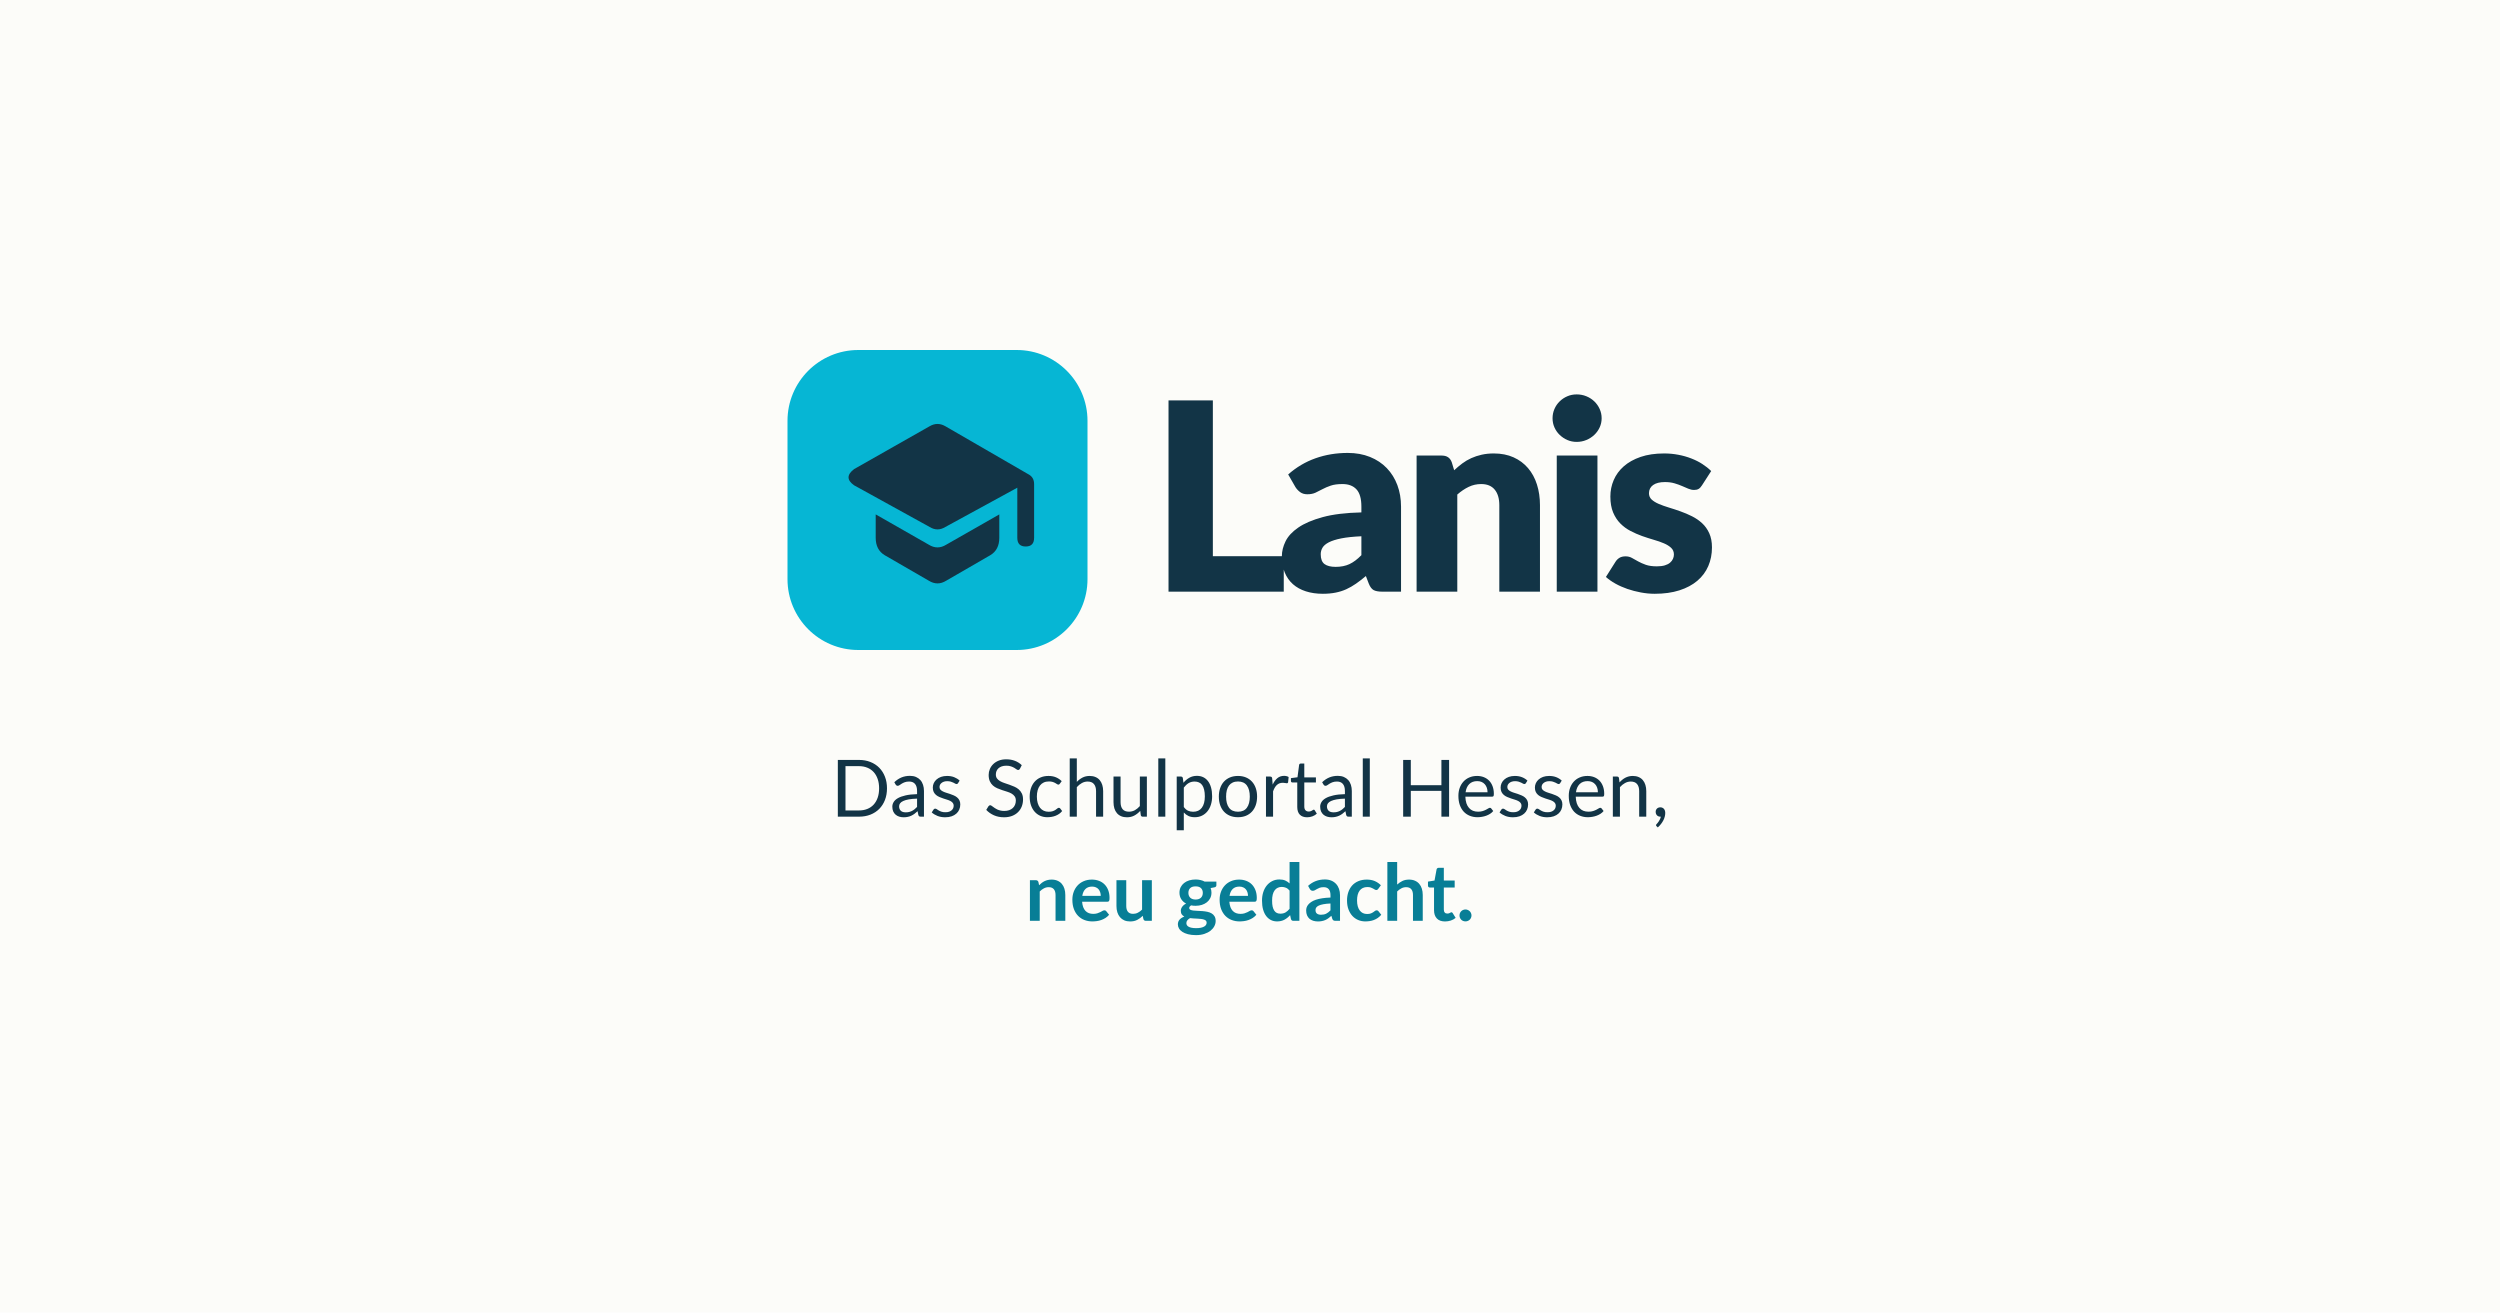
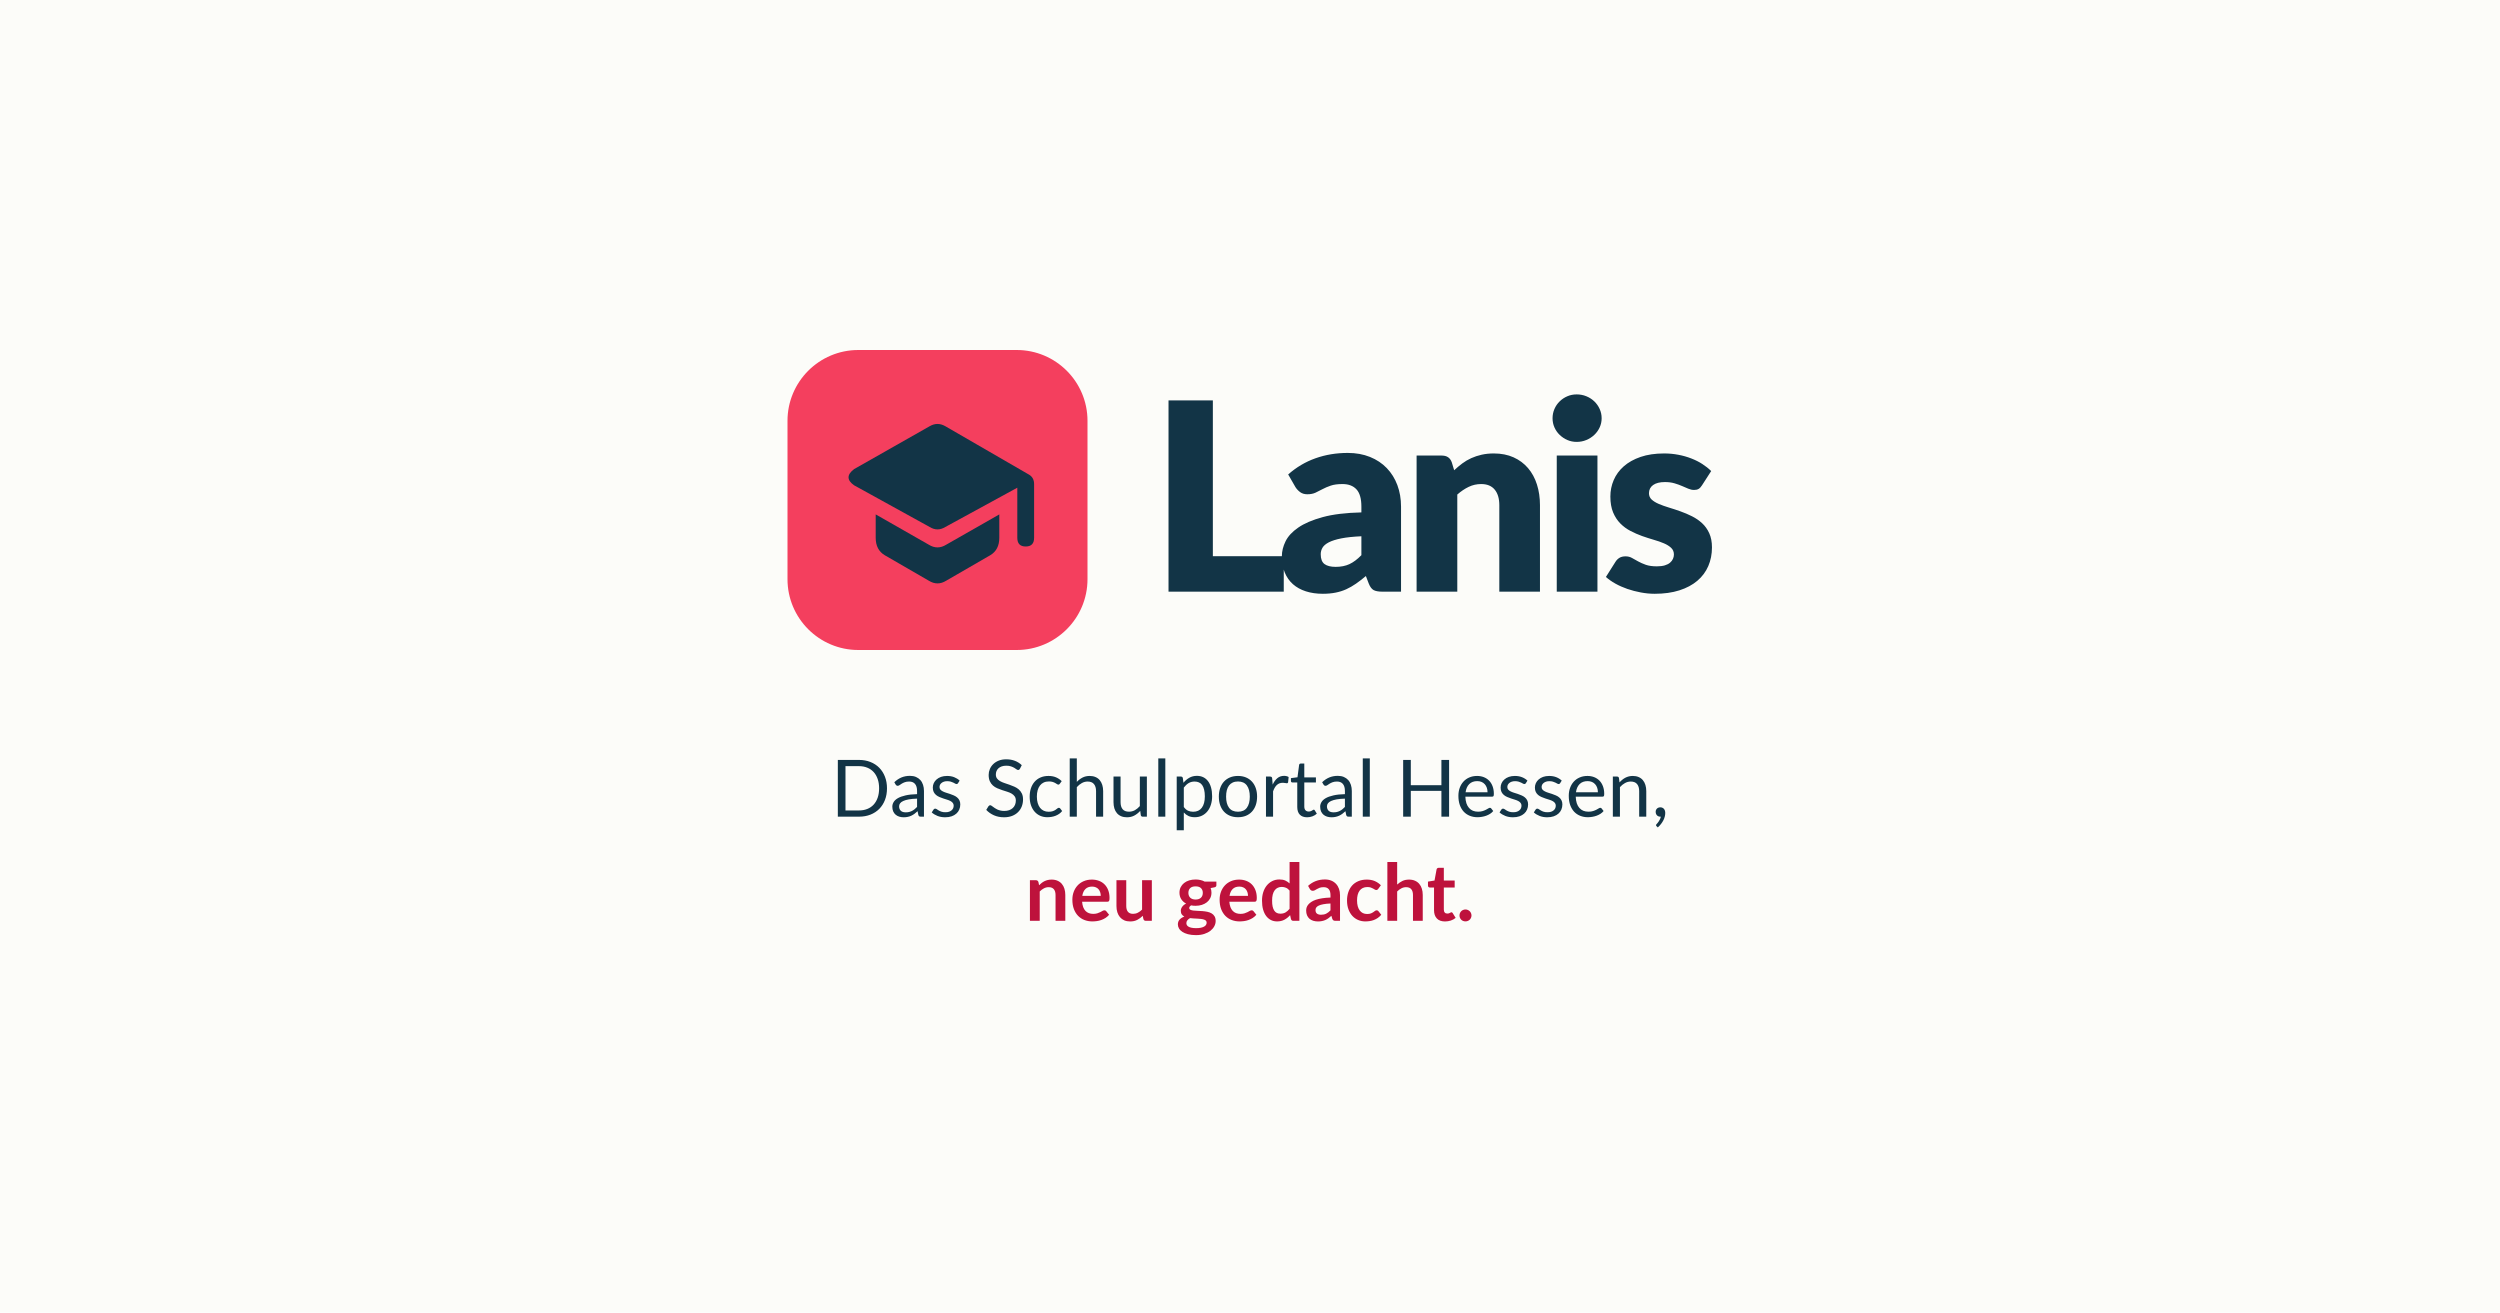
<svg xmlns="http://www.w3.org/2000/svg" width="1200" height="630" viewBox="0 0 1200 630">
  <rect width="1200" height="630" fill="#fcfcf9" />
  <g transform="translate(378 168)">
-     <rect width="144" height="144" rx="34" fill="#06b6d4" />
+     <rect width="144" height="144" rx="34" fill="rgb(244, 63, 94)" />
    <g transform="scale(.144)" fill="#123446">
      <path d="M222 397 474 254Q500 239 526 254L806 416Q822 426 822 447V626Q822 655 794 655Q766 655 766 626V459L526 590Q500 606 474 590L222 451Q185 425 222 397Z" />
      <path d="M294 548 471 649Q500 667 529 649L706 548V626Q706 666 676 684L529 769Q500 787 471 769L324 684Q294 666 294 626Z" />
    </g>
  </g>
  <text x="552" y="284" font-family="Lato, sans-serif" font-size="126" font-weight="900" letter-spacing="-5" fill="#123446">Lanis</text>
  <text x="600" y="392" text-anchor="middle" font-family="Lato, sans-serif" font-size="38" font-weight="400" fill="#123446">Das Schulportal Hessen,</text>
-   <text x="600" y="442" text-anchor="middle" font-family="Lato, sans-serif" font-size="38" font-weight="700" fill="#087e96">neu gedacht.</text>
+   <text x="600" y="442" text-anchor="middle" font-family="Lato, sans-serif" font-size="38" font-weight="700" fill="rgb(190, 18, 60)">neu gedacht.</text>
</svg>
